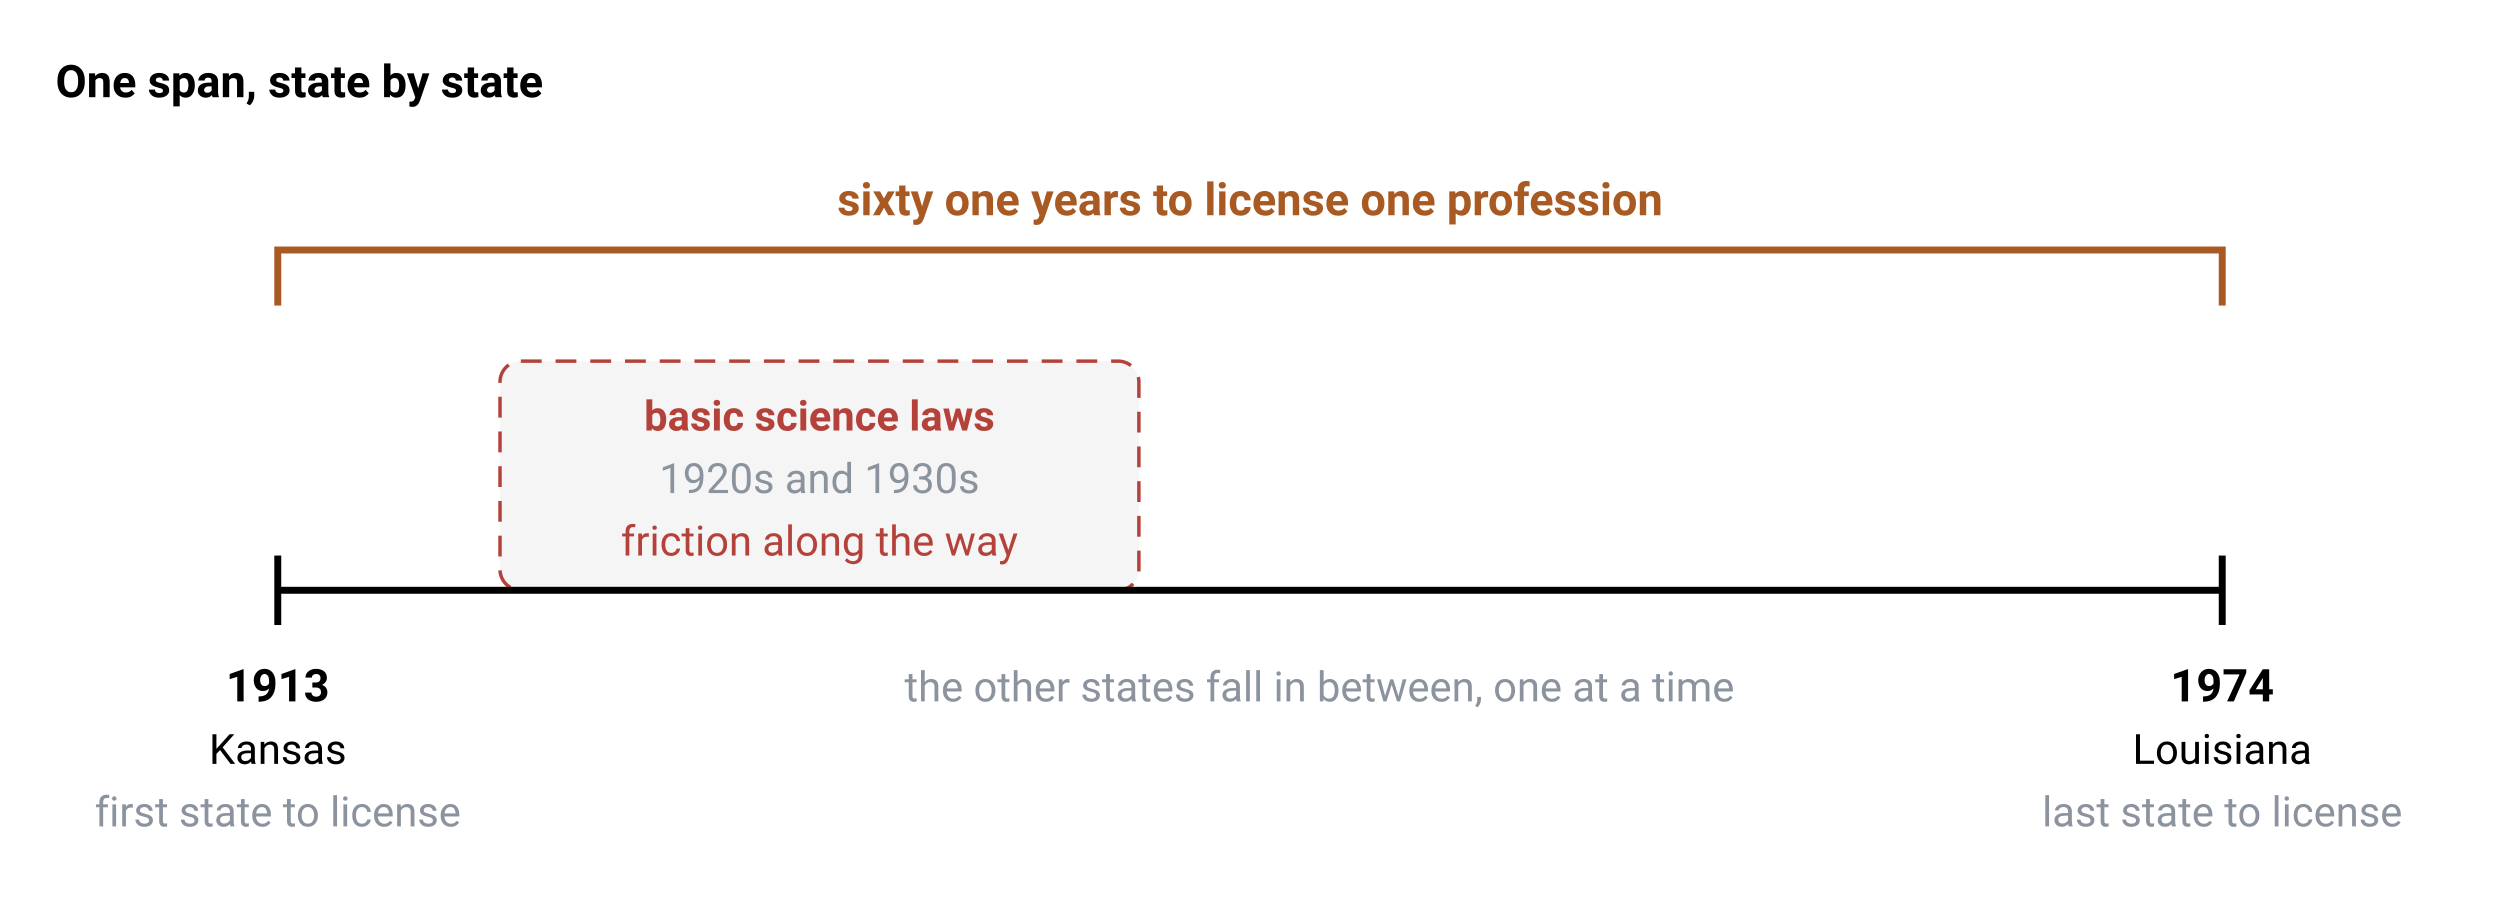
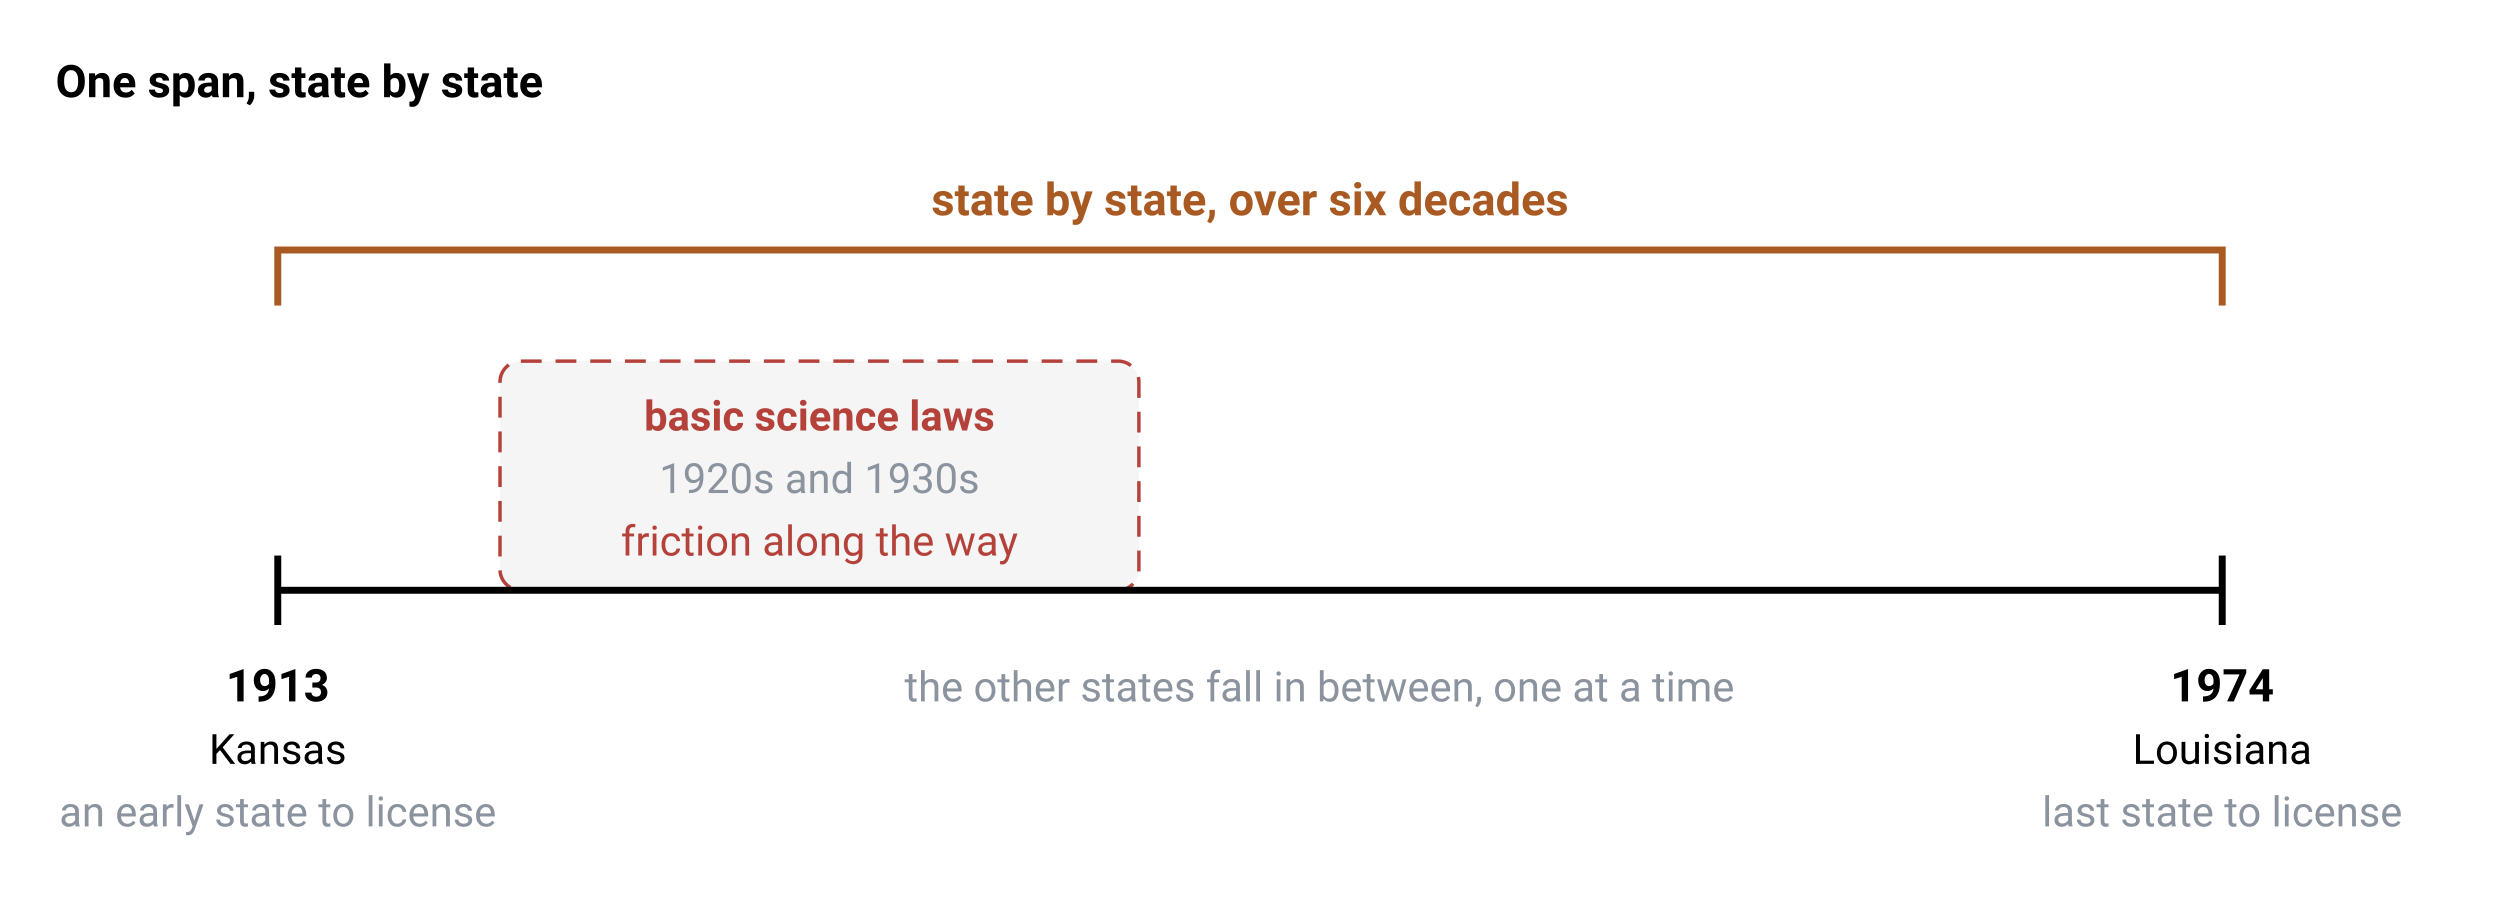
- <svg viewBox="0 0 720 260" role="img" data-steps="[&quot;Kansas went first, in 1913, and the template mattered more than the date: draft a statute, define a scope, create a separate board of examiners composed of chiropractors, and set educational requirements low enough that those already practicing could be admitted.&quot;,&quot;Organized medicine did not fight every bill head to head. Several states in the 1920s and 1930s adopted basic science laws instead, requiring every candidate for any healing license to pass an independent examination in subjects taught mainly in medical schools.&quot;,&quot;Louisiana, the last holdout, did not license chiropractic until 1974. It had a strong medical establishment, a legal culture of its own, and no compelling reason to move until every surrounding state had moved first.&quot;,&quot;Sixty one years for one small profession to become legal across one country. Legalization was a state by state grind rather than a national event, and because every statute had to say in words what a chiropractor may do, the straight and mixer dispute was written into law separately in each of them.&quot;]" aria-label="It took sixty one years to license one profession, from Kansas in 1913 to Louisiana in 1974, with the basic science laws of the 1920s and 1930s adding friction along the way.">
+ <svg viewBox="0 0 720 260" role="img" data-steps="[&quot;Kansas licensed in 1913, and the template mattered more than the date: draft a statute, define a scope, create a separate board of examiners composed of chiropractors, and set educational requirements low enough that those already practicing could be admitted.&quot;,&quot;Organized medicine did not fight every bill head to head. Several states in the 1920s and 1930s adopted basic science laws instead, requiring every candidate for any healing license to pass an independent examination in subjects taught mainly in medical schools.&quot;,&quot;Louisiana, the last holdout, did not license chiropractic until 1974. It had a strong medical establishment, a legal culture of its own, and no compelling reason to move until every surrounding state had moved first.&quot;,&quot;Six decades of state by state work for one small profession to become legal across one country. Legalization was a state by state grind rather than a national event, and because every statute had to say in words what a chiropractor may do, the straight and mixer dispute was written into law separately in each of them.&quot;]" aria-label="The long span of state by state licensure, from Kansas in 1913 to Louisiana in 1974, with the basic science laws of the 1920s and 1930s adding friction along the way.">
  <g font-family="system-ui, -apple-system, Segoe UI, Roboto, sans-serif" font-size="13">
    <text x="16" y="28" font-weight="600">One span, state by state</text>
    <g data-step="4" data-pulse="" data-hot="what the span actually settled" data-tip="No legislature in these decades could resolve the scientific question, because there was essentially no research to put in front of one. What each vote decided was something else: whether patients who wanted this care would buy it from someone with defined training and a board that could revoke a license, or from someone with neither.">
      <path d="M80 88 L 80 72 L 640 72 L 640 88" stroke="var(--fig-accent, #a95a22)" stroke-width="2" fill="none" />
-       <text x="360" y="62" text-anchor="middle" font-size="13" font-weight="600" fill="var(--fig-accent, #a95a22)">sixty one years to license one profession</text>
+       <text x="360" y="62" text-anchor="middle" font-size="13" font-weight="600" fill="var(--fig-accent, #a95a22)">state by state, over six decades</text>
    </g>
    <g data-step="2" data-hot="basic science laws" data-tip="Neutral on their face, and the best defense of them is real: nobody should treat patients while ignorant of the body, and a college teaching anatomy in a few months might graduate someone who could not recognize a case needing urgent referral. The trouble is that a neutral instrument in the hands of an interested examiner is not neutral. The questions were written and graded by people trained in medical schools, and most of the laws were repealed after mid century.">
      <rect x="144" y="104" width="184" height="66" rx="6" fill="var(--fig-fill, rgba(127,127,127,.08))" stroke="var(--fig-warn, #b4423a)" stroke-dasharray="6 4" />
      <text x="236" y="124" text-anchor="middle" font-size="12" font-weight="600" fill="var(--fig-warn, #b4423a)">basic science laws</text>
      <text x="236" y="142" text-anchor="middle" font-size="12" fill="var(--fig-mute, #8a939e)">1920s and 1930s</text>
      <text x="236" y="160" text-anchor="middle" font-size="12" fill="var(--fig-warn, #b4423a)">friction along the way</text>
    </g>
    <path d="M80 170 L 640 170" stroke="currentColor" stroke-width="2" fill="none" />
    <path data-step="1" d="M80 160 L 80 180" stroke="currentColor" stroke-width="2" fill="none" />
    <path data-step="3" d="M640 160 L 640 180" stroke="currentColor" stroke-width="2" fill="none" />
-     <g data-step="1" data-pulse="" data-hot="Kansas, 1913" data-tip="The first door in the wall. A medical practice act of the period prohibited all paid healing and then listed exemptions, so the whole legal predicament of chiropractic can be compressed into one sentence: it was asking to be added to a list. Kansas added it, and gave every later state a form to copy, including the grandfather clause that admitted practitioners already at work.">
+     <g data-step="1" data-pulse="" data-hot="Kansas, 1913" data-tip="An early door in the wall, and the one whose wording travelled. A medical practice act of the period prohibited all paid healing and then listed exemptions, so the whole legal predicament of chiropractic can be compressed into one sentence: it was asking to be added to a list. Kansas added it, and gave every later state a form to copy, including the grandfather clause that admitted practitioners already at work.">
      <text x="80" y="202" text-anchor="middle" font-weight="600">1913</text>
      <text x="80" y="220" text-anchor="middle" font-size="12">Kansas</text>
-       <text x="80" y="238" text-anchor="middle" font-size="12" fill="var(--fig-mute, #8a939e)">first state to license</text>
+       <text x="80" y="238" text-anchor="middle" font-size="12" fill="var(--fig-mute, #8a939e)">an early state to license</text>
    </g>
-     <g data-step="3" data-hot="Louisiana, 1974" data-tip="The last state, and the year was not a coincidence. In the same year the AMA dissolved its Committee on Quackery and the Council on Chiropractic Education received federal recognition from the United States Office of Education, and Medicare had begun covering spinal manipulation two years earlier. Legal, educational and payment legitimacy arrived within about two years of one another.">
+     <g data-step="3" data-hot="Louisiana, 1974" data-tip="The last state, and the year was not a coincidence. In the same year the AMA dissolved its Committee on Quackery and the Council on Chiropractic Education received federal recognition from the United States Office of Education, and Medicare had begun covering spinal manipulation the same year. Legal, educational and payment legitimacy all landed in 1974.">
      <text x="640" y="202" text-anchor="middle" font-weight="600">1974</text>
      <text x="640" y="220" text-anchor="middle" font-size="12">Louisiana</text>
      <text x="640" y="238" text-anchor="middle" font-size="12" fill="var(--fig-mute, #8a939e)">last state to license</text>
    </g>
    <text data-step="4" x="380" y="202" text-anchor="middle" font-size="12" fill="var(--fig-mute, #8a939e)">the other states fall in between, one at a time</text>
  </g>
</svg>
